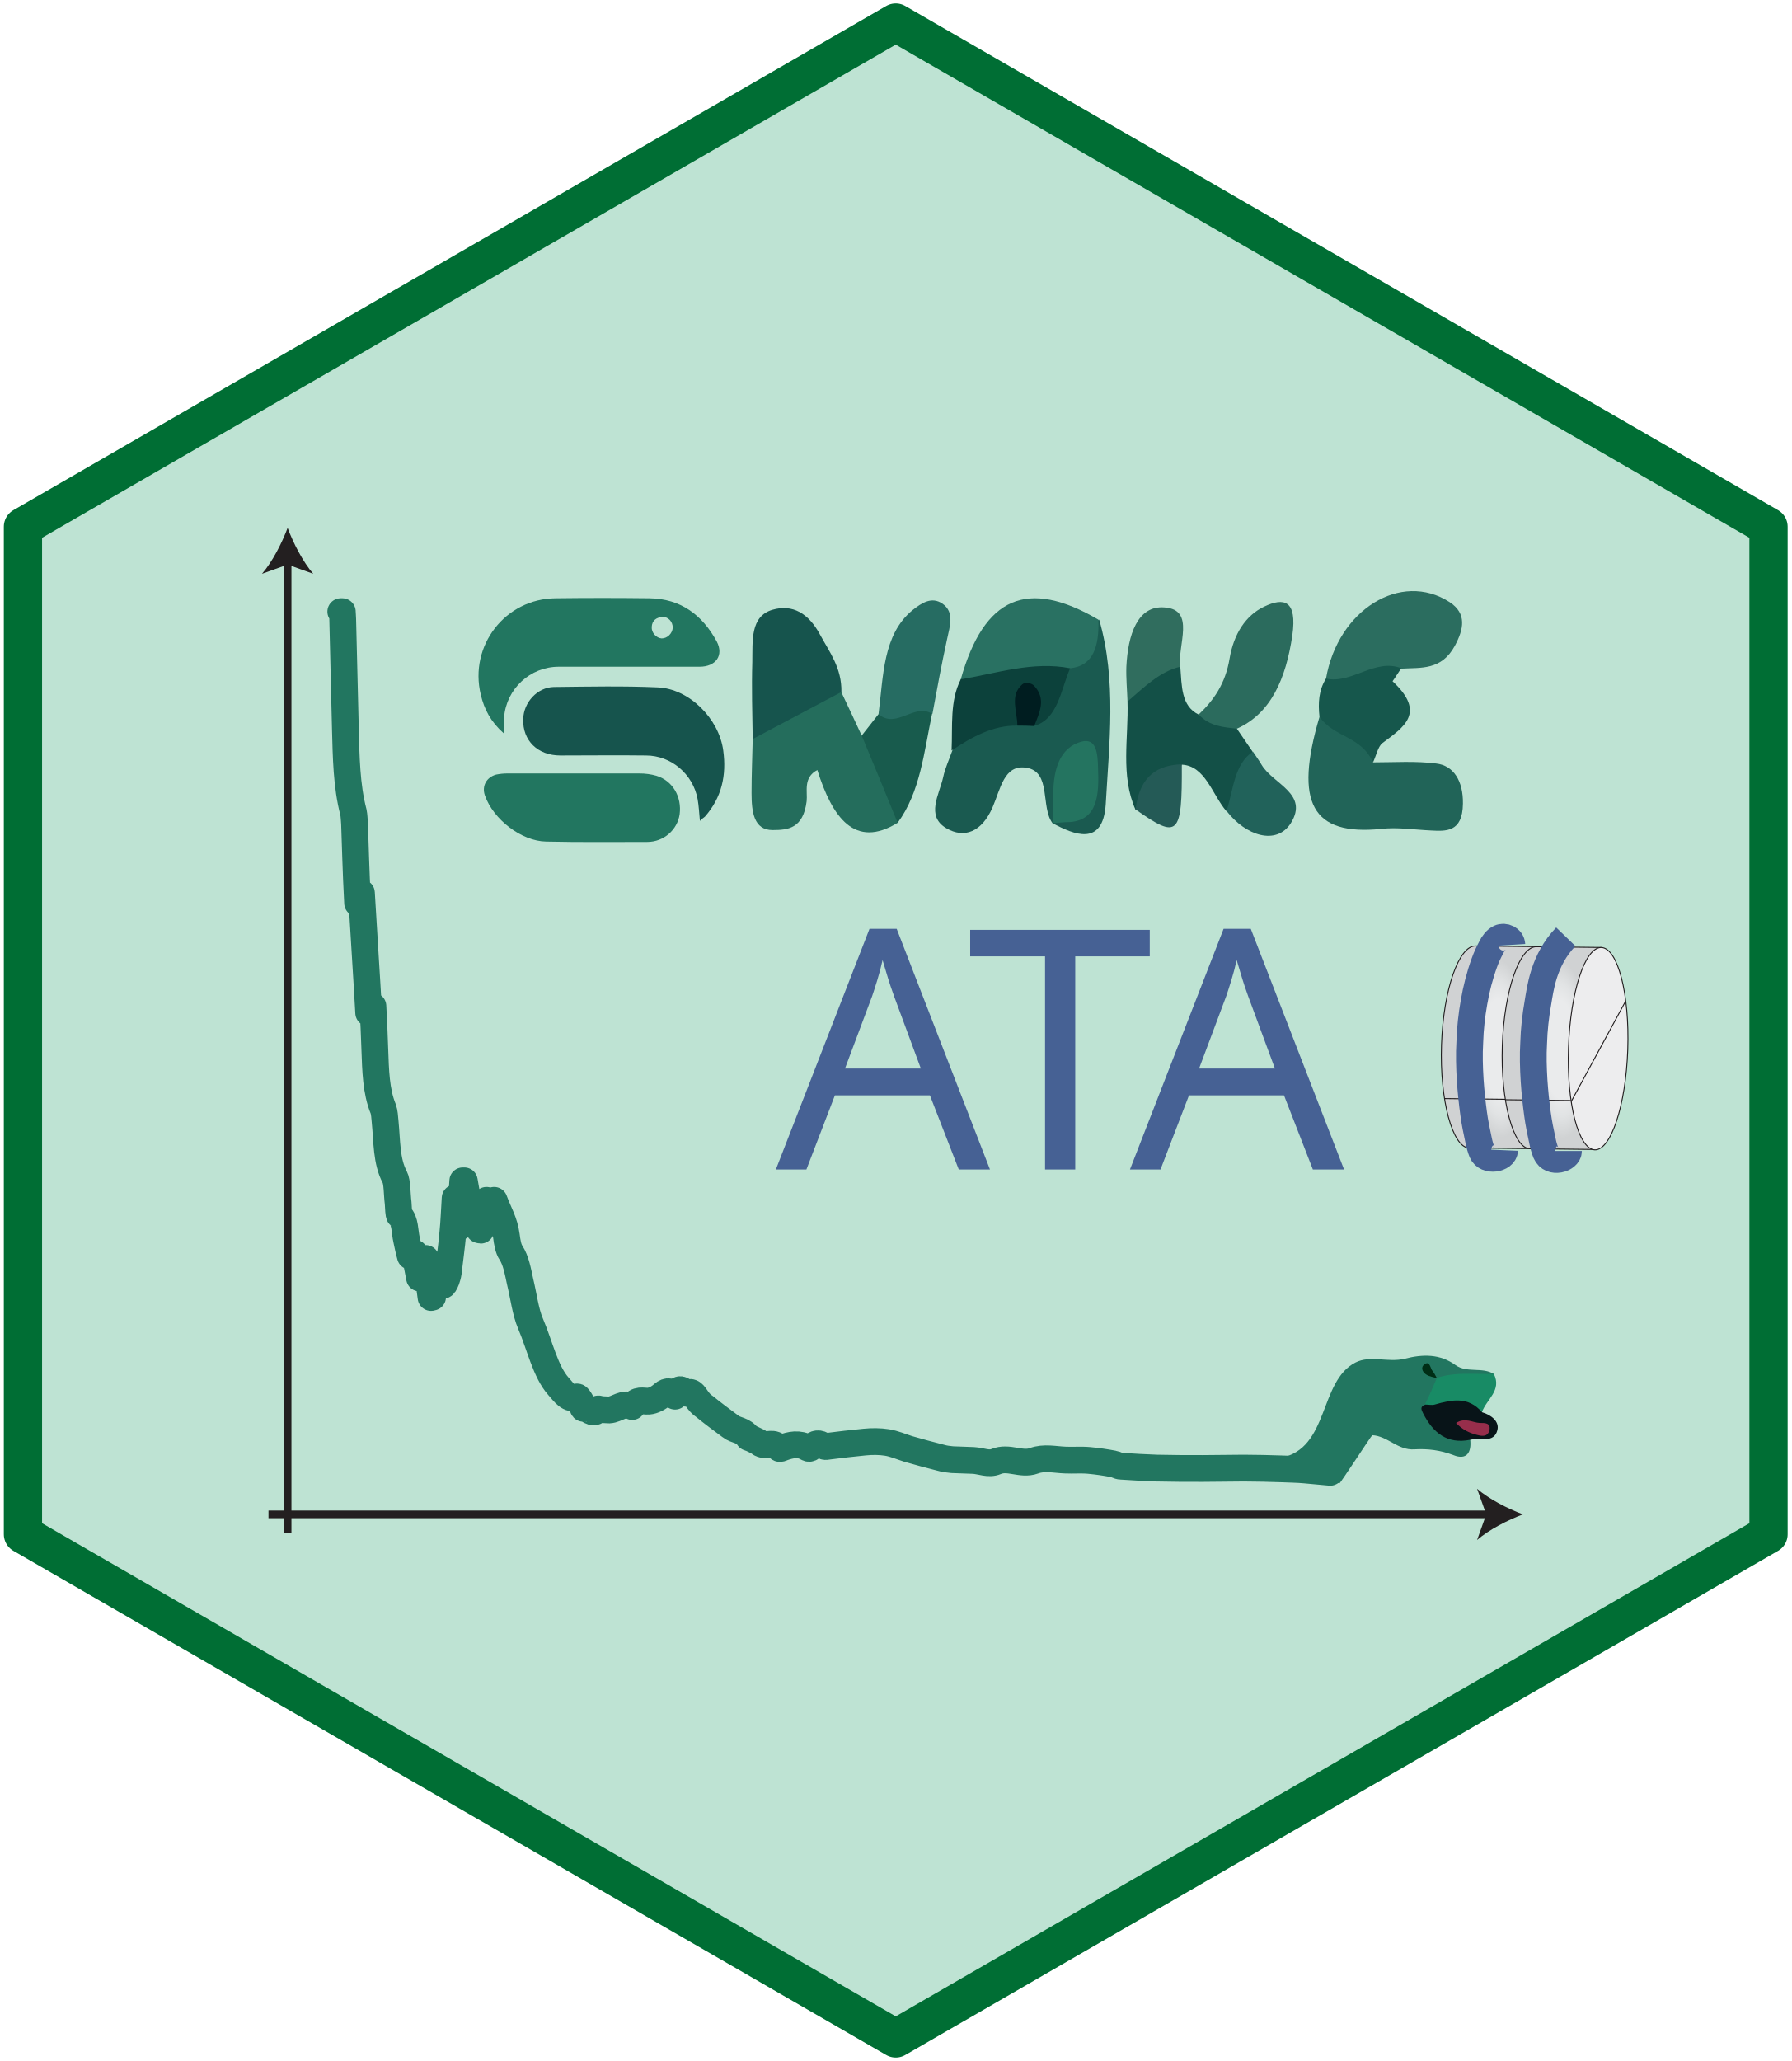
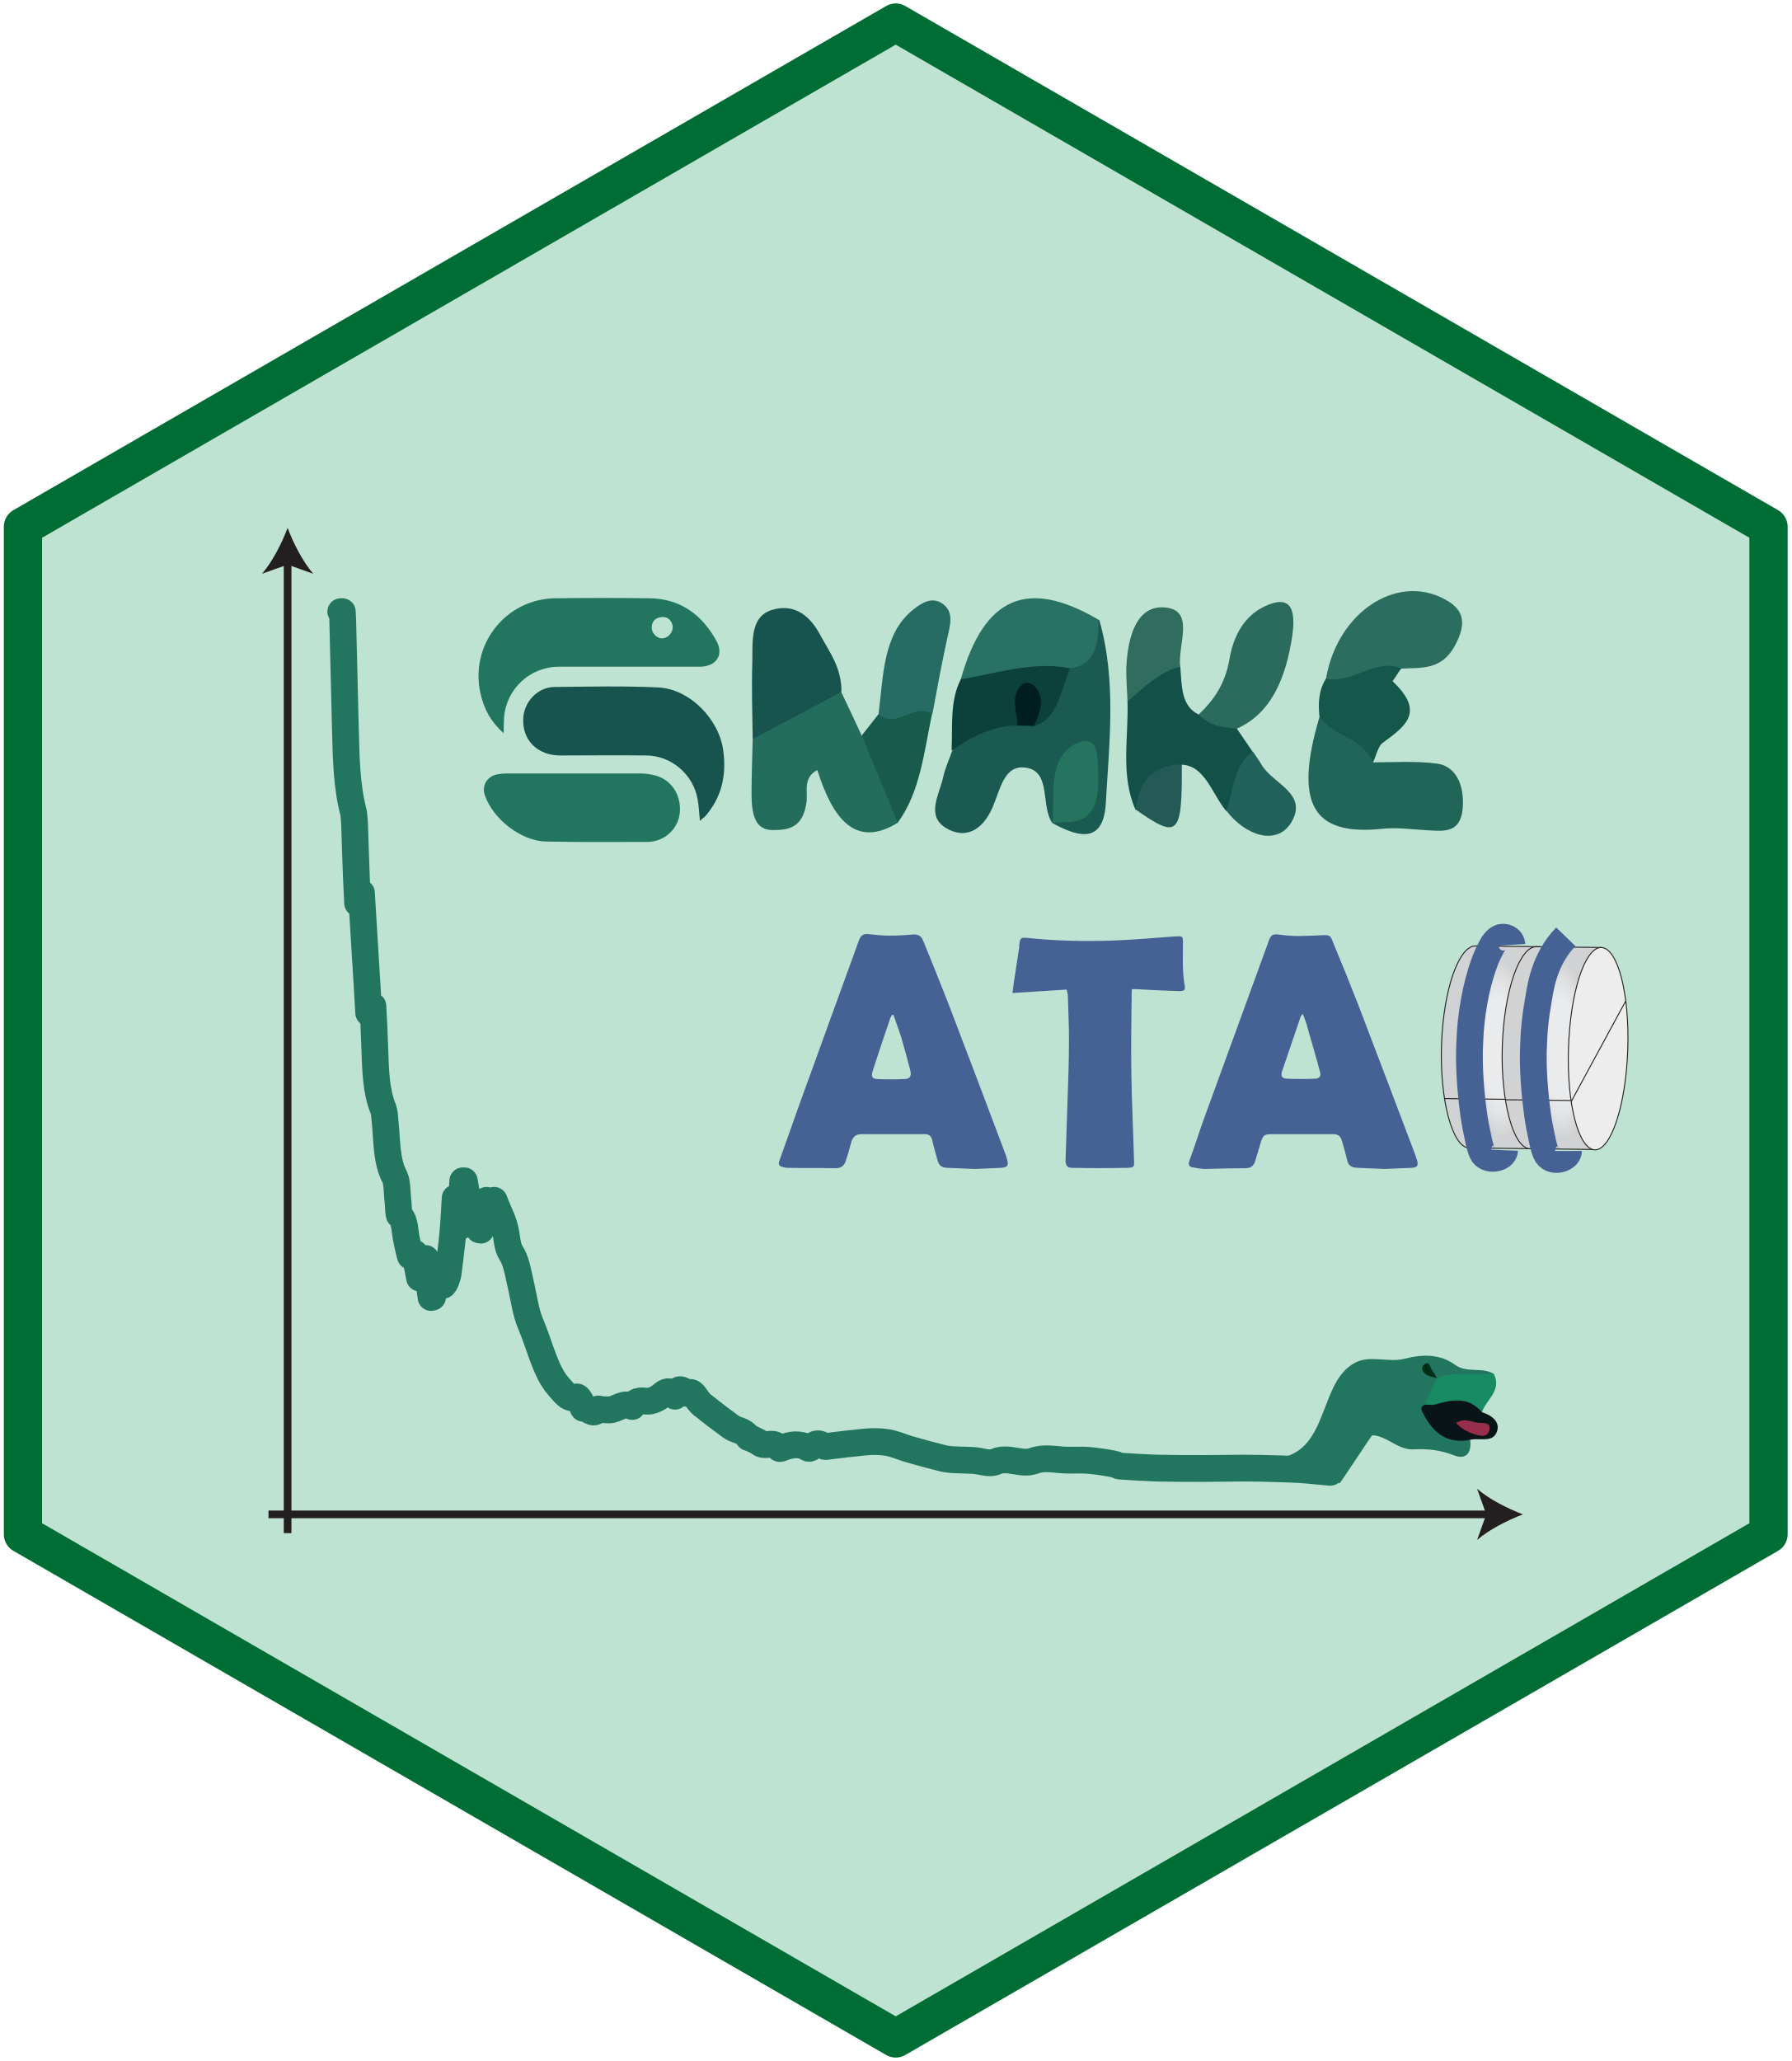
<svg xmlns="http://www.w3.org/2000/svg" version="1.1" id="Layer_1" x="0px" y="0px" viewBox="0 0 468.4 538.8" style="enable-background:new 0 0 468.4 538.8;" xml:space="preserve">
  <style type="text/css">
	.st0{fill:#BEE3D3;stroke:#006E34;stroke-width:10;stroke-linecap:round;stroke-linejoin:round;stroke-miterlimit:10;}
	.st1{fill:#227660;}
	.st2{fill:#16544D;}
	.st3{fill:#1A5A50;}
	.st4{fill:#246D5C;}
	.st5{fill:#216458;}
	.st6{fill:#2B6D5F;}
	.st7{fill:#135047;}
	.st8{fill:#297162;}
	.st9{fill:#2B6B5D;}
	.st10{fill:#266C62;}
	.st11{fill:#16574C;}
	.st12{fill:#0C413B;}
	.st13{fill:#185B4D;}
	.st14{fill:#21625A;}
	.st15{fill:#306D5E;}
	.st16{fill:#245A56;}
	.st17{fill:#247460;}
	.st18{fill:#001D20;}
	.st19{fill:none;stroke:#227660;stroke-width:7;stroke-linecap:round;stroke-linejoin:round;stroke-miterlimit:10;}
	.st20{fill:none;stroke:#231F20;stroke-width:2;stroke-miterlimit:10;}
	.st21{fill:#231F20;}
	.st22{fill:#188B65;}
	.st23{fill:#081418;}
	.st24{fill:#002E16;}
	.st25{fill:#972E4B;}
	.st26{fill:url(#SVGID_1_);stroke:#231F20;stroke-width:0.25;stroke-miterlimit:10;}
- 	.st27{fill:#D0D2D3;stroke:#231F20;stroke-width:0.25;stroke-miterlimit:10;}
+ 	.st27{fill:none;stroke:#231F20;stroke-width:0.25;stroke-miterlimit:10;}
	.st28{fill:url(#SVGID_2_);stroke:#231F20;stroke-width:0.25;stroke-miterlimit:10;}
	.st29{fill:#EDEDEE;stroke:#231F20;stroke-width:0.25;stroke-miterlimit:10;}
	.st30{fill:none;stroke:#466194;stroke-width:7;stroke-linejoin:round;stroke-miterlimit:10;}
	.st31{fill:url(#SVGID_3_);stroke:#231F20;stroke-width:0.5;stroke-miterlimit:10;}
	.st32{fill:url(#SVGID_4_);stroke:#231F20;stroke-width:0.5;stroke-miterlimit:10;}
	.st33{fill:#466194;}
- 	.st34{font-family:'BerlinSansFBDemi-Bold';}
- 	.st35{font-size:87.755px;}
</style>
  <polygon class="st0" points="6,137.7 6,401.1 234.2,532.9 462.4,401.1 462.4,137.7 234.2,5.9 " />
  <g>
    <g>
      <path class="st1" d="M131.7,191.7c-3.4-3-5.1-6.3-6-10.1c-3.1-12.8,6.4-25.1,19.6-25.2c8.1-0.1,16.3-0.1,24.5,0    c8.1,0.1,13.8,4.3,17.6,11.3c1.9,3.6-0.2,6.6-4.5,6.6c-12.3,0-24.5,0-36.8,0c-7.5,0-13.7,5.8-14.3,13.2    C131.7,188.8,131.7,190.1,131.7,191.7z M175.9,164.1c0-1.6-1.2-2.9-2.7-2.8c-1.6,0.1-2.7,0.9-2.8,2.6c-0.1,1.5,1.2,2.9,2.6,3    C174.5,166.9,175.8,165.6,175.9,164.1z" />
      <path class="st2" d="M183,214.6c-0.2-2.2-0.3-4-0.6-5.7c-1.2-6.5-6.9-11.4-13.5-11.4c-7.5-0.1-15,0-22.4,0c-5.9,0-9.9-3.9-9.7-9.5    c0.1-4.4,3.7-8.3,8-8.4c9-0.1,18.1-0.3,27.1,0.1c8.3,0.3,16.1,8.2,17.2,16.5c0.9,6.5-0.4,12.3-4.8,17.3    C183.9,213.8,183.5,214.1,183,214.6z" />
      <path class="st1" d="M150,202.2c5.7,0,11.4,0,17.2,0c1.5,0,3,0.2,4.4,0.6c4.3,1.3,6.7,5.5,6.1,10.1c-0.6,4-4.1,7.2-8.5,7.2    c-8.8,0-17.6,0.1-26.4-0.1c-6.5-0.1-13.8-5.8-16-12c-0.9-2.5,0.4-4.8,2.9-5.5c1-0.2,2-0.3,3-0.3    C138.4,202.2,144.2,202.2,150,202.2z" />
    </g>
    <g>
      <path class="st3" d="M275.2,215.2c-3.2-4.2-0.2-13.5-6.9-14.5c-5.8-0.9-6.7,5.6-8.8,10.4c-2.8,6.4-7.4,8.2-12.1,5.4    c-5.4-3.2-1.8-8.8-0.8-13.3c0.5-2.4,1.6-4.7,2.4-7c3.3-7,6.6-14.2,14.4-12.2c1.7-0.3,3.3-0.7,5-1.1c4.7-2.6,6.7-8.3,9.3-13.4    c3.2-2.6,5.9-6.1,9.7-7.5c4.6,15.9,2.6,32.4,1.7,48.4C288.3,221.4,280.8,218.2,275.2,215.2c0.8-1,1.6-2,2.4-3    C276.7,213.1,275.9,214.2,275.2,215.2z" />
      <path class="st4" d="M234.7,215.1c-11.2,6.9-17.1-1.4-21-13.8c-3.8,2-2.5,5.7-2.8,8.2c-0.9,7.1-4.9,7.5-8.9,7.5    c-4.9,0-5.5-4.7-5.5-9.7c0-4.7,0.2-9.3,0.3-14c7.4-15.3,13.3-18.4,23.2-12.3c1.8,3.8,3.6,7.6,5.3,11.3    C234.5,195.6,235.7,204.6,234.7,215.1z" />
      <path class="st5" d="M359,199.3c5.5,0,11.1-0.4,16.5,0.3c4.5,0.5,7.1,4.5,7,10.5c-0.1,7.6-4.5,7.2-8.5,7    c-4.3-0.2-8.7-0.9-12.9-0.4c-18,1.8-22.8-6.7-16.1-29.3C354.7,181.1,356.9,190.1,359,199.3z" />
      <path class="st6" d="M346.7,177.4c3.1-18,19.6-28.2,32.3-20c4.6,3,3.7,7.1,1.4,11.4c-3.5,6.5-8.9,5.7-14,6    c-3.7,1.5-7,3.8-10.2,6.6C352.5,184.5,348.1,185.7,346.7,177.4z" />
      <path class="st7" d="M323.4,190.5c1.4,2,2.7,4,4.1,6c0.1,7-0.1,13.8-6.9,15.5c-3.7-4.4-5.5-11.8-11.6-12.1    c-3.1,5.6-6.4,10.8-12.1,11.8c-4-9-1.8-18.8-2.1-28.3c3-7.2,5.2-16.6,13.8-9.1c0.4,5,0.2,10.3,4.8,12.5    C316.9,187.4,321.1,184.7,323.4,190.5z" />
      <path class="st2" d="M220,180.9c-7.7,4.1-15.5,8.2-23.2,12.3c-0.1-6.7-0.3-13.4-0.1-20.1c0.1-5.5-0.6-12,5.3-13.7    c5.2-1.5,9.4,0.9,12.4,6.5C216.9,170.5,220.1,174.6,220,180.9z" />
      <path class="st8" d="M287.2,162c0.2,6.9-1.3,12.1-7.4,12.7c-6,5.3-13.1,6.4-19.8,8.5c-3.5,1.1-8.1,2.3-8.8-5.6    C257.3,156,268.6,151.1,287.2,162z" />
      <path class="st9" d="M323.4,190.5c-3.5-0.4-7.1-0.6-10-3.7c3.9-3.7,7-8,8.1-14.7c1.1-6.4,4.2-11.2,9-13.5c5.2-2.5,8.7-1.7,7.4,7.5    C336.2,177.5,332.3,186.5,323.4,190.5z" />
      <path class="st10" d="M229.7,186.7c1.3-10,1.1-20.8,8.9-27.2c2.4-1.9,5-3.6,7.8-1.7c3.3,2.3,1.9,6,1.2,9.4    c-1.4,6.4-2.6,12.9-3.8,19.4C239.1,187.5,234.5,202.3,229.7,186.7z" />
      <path class="st11" d="M346.7,177.4c6.7,1.5,12.8-5.4,19.7-2.7c-0.8,1.1-1.5,2.3-2.3,3.4c8.9,8.3,2.9,12-2.7,16.2    c-1.1,0.9-1.6,3.3-2.4,5c-3.2-7-10.1-6.4-14-11.9C344.6,183.8,344.8,180.4,346.7,177.4z" />
      <path class="st12" d="M251.2,177.6c9.5-1.6,18.9-4.8,28.6-2.9c-2.5,5.8-3.2,13.4-9.5,15.1c-1.4-2.1-2.9-1.9-4.4-0.1    c-6.2-0.1-11.7,2.9-17.1,6.5C249.1,189.8,248.3,183.3,251.2,177.6z" />
      <path class="st13" d="M229.7,186.7c4.7,4,9.3-3,14-0.1c-2.1,10-3.1,20.5-9,28.5c-3.1-7.6-6.2-15.2-9.4-22.8    C226.8,190.4,228.3,188.5,229.7,186.7z" />
      <path class="st14" d="M320.7,212c1.8-5.6,2-12.3,6.9-15.5c0.8,1.2,1.6,2.3,2.3,3.5c3,5,12.4,7.5,7.6,15.2    C333.7,221.1,325.7,218.5,320.7,212z" />
      <path class="st15" d="M308.6,174.3c-5.3,1.2-9.5,5.4-13.8,9.1c-0.1-3-0.4-6.1-0.3-9.1c0.4-8.3,2.9-16.1,10-15.5    C312.7,159.4,307.8,168.7,308.6,174.3z" />
      <path class="st16" d="M296.9,211.6c1.1-9,6-11.6,12.1-11.8C309.1,218.5,308.1,219.5,296.9,211.6z" />
-       <path class="st17" d="M275.2,215.2c0.1-2.5,0.2-5.1,0.2-7.6c0-6.8,1.9-12.2,7.3-13.7c4-1.1,4.3,3.1,4.4,6.8    c0.3,7.1-0.1,13.6-7.3,14.2C278.3,214.9,276.7,215.1,275.2,215.2C275.2,215.2,275.2,215.2,275.2,215.2z" />
+       <path class="st17" d="M275.2,215.2c0.1-2.5,0.2-5.1,0.2-7.6c0-6.8,1.9-12.2,7.3-13.7c4-1.1,4.3,3.1,4.4,6.8    c0.3,7.1-0.1,13.6-7.3,14.2C278.3,214.9,276.7,215.1,275.2,215.2L275.2,215.2z" />
      <path class="st18" d="M266,189.7c0-3.7-2.1-7.9,1.3-10.8c0.7-0.6,2.4-0.4,3.1,0.4c3.2,3.4,1.4,7,0,10.5    C268.9,189.7,267.5,189.7,266,189.7z" />
    </g>
  </g>
  <g>
    <g>
      <g>
        <path class="st19" d="M89.1,159.9c0.1,0,0.2,0,0.4,0c0,0.6,0.1,1.2,0.1,1.8c0.2,9.6,0.5,19.1,0.7,28.7c0.2,7.5,0.3,15,2.1,21.9     c0.2,0.9,0.2,2,0.3,3c0.1,3,0.2,6,0.3,9.1c0.1,3.7,0.3,7.5,0.5,11.7c0.4-1.2,0.6-2,0.8-2.8c0.1,0,0.2,0.1,0.2,0.1     c0.6,10.4,1.3,20.7,1.9,31.4c0.4-0.7,0.7-1.1,1.1-1.8c0.2,4,0.4,7.6,0.5,11.3c0.2,5.5,0.3,11,2.2,15.6c0.3,0.8,0.4,2.2,0.5,3.4     c0.5,5,0.3,10.3,2.5,14.4c0.7,1.3,0.6,4.5,0.9,6.8c0.1,1.2,0.1,3.1,0.4,3.3c1.5,1.3,1.3,4.2,1.8,6.3c0.3,1.4,0.6,2.9,1,4.3     c0.4-0.3,0.7-0.6,1.1-0.8c0.5,2.3,0.9,4.4,1.3,6.5c0.1-0.1,0.3-0.1,0.4-0.2c0.4-1.5,0.7-2.9,1.2-4.9c0.5,3.8,1,7,1.4,10.2     c0.1,0,0.3-0.1,0.4-0.1c0.3-2.2,0.6-4.4,1-7.2c0.4,1.2,0.6,1.8,0.8,2.5c0.6,2.1,1,2.2,1.8,0.2c0.2-0.6,0.4-1.2,0.5-1.9     c0.4-3.5,0.9-6.9,1.2-10.4c0.3-3,0.4-6,0.6-9.1c0.1,0,0.2,0,0.3,0c0.2,2.5,0.5,5.1,0.7,7.6c0.1,0,0.1-0.1,0.2-0.1     c0.3-4,0.5-8,0.8-12c0.1,0,0.3,0,0.4,0c0.6,3.4,1.2,6.8,1.8,10.5c0.3-1.6,0.6-2.8,0.9-4.1c0.1,0,0.2,0,0.3,0     c0.3,2.1,0.6,4.3,0.9,6.4c0.1,0,0.3,0.1,0.4,0.1c0.5-2.5,0.9-4.9,1.5-7.8c0.4,1.4,0.7,2.4,1,3.5c0.3-1.2,0.6-2.2,1-3.5     c1.2,3.3,2.7,5.5,3.2,9.3c0.2,1.6,0.5,3.4,1.2,4.4c1.3,2,1.8,4.8,2.4,7.6c0.9,3.7,1.4,7.9,2.7,10.9c2.4,5.6,3.9,12.6,7.3,16.4     c1.5,1.7,2.9,3.8,4.8,2.8c0.3-0.1,0.7,0.6,1,1.1c0.3,0.6,0.6,2,0.8,1.9c1.2-0.3,2.4,2.1,3.7,0.2c0.2-0.2,0.5,0.1,0.8,0.1     c0.7,0,1.4,0.1,2.2,0.1c2-0.1,3.9-2.2,6-0.9c1.3-2.1,2.8-1.3,4.3-1.4c1.2-0.1,2.6-0.8,3.7-1.8c1.3-1.1,2.2-0.8,3.2,0.5     c0.7-2.1,1.5-2,2.5-1.1c0.3,0.3,0.7,0.5,0.9,0.3c0.9-0.6,1.5,0.3,2.2,1.3c0.6,0.9,1.3,1.7,2.1,2.2c2.2,1.8,4.5,3.5,6.8,5.2     c1.5,1.2,3.3,0.8,4.7,2.9c0,0.1,0.2,0,0.2,0c0.8,0.4,1.5,0.7,2.3,1.1c0.3,0.2,0.6,0.5,0.9,0.6c1.5,0.6,3.2-0.8,4.6,1.1     c0.2,0.2,0.6,0,0.8-0.1c2.2-0.8,4.4-1.3,6.6,0c0.3,0.2,0.7,0.2,1-0.1c1.1-1.2,2.1-1.2,3.2-0.4c0.3,0.2,0.7,0.2,1.1,0.1     c3.2-0.4,6.4-0.8,9.6-1.1c2-0.2,4-0.2,5.9,0.1c1.9,0.3,3.7,1.1,5.6,1.7c2.8,0.8,5.7,1.6,8.5,2.3c1,0.3,2,0.4,3,0.5     c1.8,0.1,3.7,0.1,5.5,0.2c2,0.1,4,1.1,5.9,0.3c3.3-1.4,6.6,1,9.9-0.2c2.7-1,5.5-0.3,8.2-0.2c2.1,0.1,4.2-0.1,6.3,0.1     c2.1,0.2,4.2,0.5,6.3,0.9c0.7,0.1,1.3,0.6,2,0.6c3.1,0.2,6.3,0.4,9.4,0.5c4,0.1,8,0.1,12,0.1c3.6,0,7.2-0.1,10.7-0.1     c3.3,0,6.6,0.1,9.9,0.2c2.1,0.1,4.1,0.1,6.2,0.3c2.2,0.2,4.3,0.4,6.5,0.6" />
      </g>
      <g>
        <g>
          <line class="st20" x1="75.2" y1="146.5" x2="75.2" y2="400.8" />
          <g>
            <path class="st21" d="M75.2,138c-1.5,4-4,8.9-6.7,12l6.7-2.4l6.7,2.4C79.2,146.9,76.7,142,75.2,138z" />
          </g>
        </g>
      </g>
      <g>
        <g>
          <line class="st20" x1="389.7" y1="395.9" x2="70.2" y2="395.9" />
          <g>
            <path class="st21" d="M398.2,395.9c-4-1.5-8.9-4-12-6.7l2.4,6.7l-2.4,6.7C389.3,399.9,394.2,397.4,398.2,395.9z" />
          </g>
        </g>
      </g>
    </g>
    <path class="st1" d="M334.9,381.1c12.7-2.4,9.9-20,19.5-24.9c3.9-2,8.6,0.1,12.9-1c4.7-1.2,9.2-1.3,13.3,1.7c3,2.1,7,0.4,10,2.3   c-1.5,2.8-4.3,2.1-6.6,2.3c-2.1,0.2-4.3,0.2-6.4,0.2c-0.2,0.1-0.4,0.2-0.6,0.3c0,2.1-1.9,3.4-2,5.5c0.5,4.1,2.8,6.4,6.8,7.1   c1.1,0.2,2.3,0.3,2.6,1.7c0.4,3.4-0.9,5.5-4.4,4.1c-3.4-1.3-6.7-1.7-10.2-1.5c-4.3,0.3-7-3.5-11-3.7c-0.4,0.3-8.2,12.4-8.6,12.6" />
    <path class="st22" d="M375.7,360.2c4.9-1.6,9.9-0.9,14.9-1c2.1,4.3-1.9,6.6-3.1,9.9c-0.1,0.2-0.1,0.4-0.2,0.4   c-4.9-0.9-10.2,1.2-14.7-2.4C373.7,364.9,374.7,362.6,375.7,360.2L375.7,360.2z" />
    <path class="st23" d="M372.7,367.2c0.8,0,1.7,0.2,2.4,0c4.5-1.3,8.8-2.2,12.4,2c2.4,0.7,4.6,2.4,4,4.7c-0.9,3.5-4.6,1.9-7.1,2.5   c-6,1.2-9.7-1.8-12.3-6.9C371.6,368.5,371.2,367.7,372.7,367.2z" />
    <path class="st24" d="M375.7,360.3c-0.9-0.3-1.9-0.4-2.7-0.9c-0.9-0.5-1.6-1.7-0.8-2.5c1.5-1.4,1.7,0.4,2.2,1.3   C374.9,358.8,375.3,359.5,375.7,360.3C375.7,360.2,375.7,360.3,375.7,360.3z" />
    <path class="st25" d="M380.7,372c2.4-1.5,4.3-0.1,6.2,0c1.3,0,3-0.1,2.5,2c-0.5,1.8-2.2,1.4-3.3,1.1   C384.2,374.6,382.4,373.8,380.7,372z" />
  </g>
  <g>
-     <radialGradient id="SVGID_1_" cx="283.255" cy="238.324" r="23.277" gradientTransform="matrix(-2.623144e-02 -0.9997 0.3499 -9.181004e-03 316.0768 559.4413)" gradientUnits="userSpaceOnUse">
+     <radialGradient id="SVGID_1_" cx="67.661" cy="283.954" r="23.277" gradientTransform="matrix(-2.623144e-02 -0.9997 -0.3499 9.181004e-03 493.1666 339.1171)" gradientUnits="userSpaceOnUse">
      <stop offset="0.549" style="stop-color:#EAEBEC" />
      <stop offset="0.751" style="stop-color:#E1E3E4" />
      <stop offset="1" style="stop-color:#D0D2D3" />
    </radialGradient>
-     <path class="st26" d="M401.1,300.3l-17-0.2l0,0c-4.3-0.1-7.7-12.4-7.2-27c0.5-14.6,4.6-25.9,8.9-25.8l0,0l17,0.2" />
+     <path class="st26" d="M401.1,300.3l-17-0.2l0,0c-4.3-0.1-7.7-12.4-7.2-27s4.6-25.9,8.9-25.8l0,0l17,0.2" />
    <line class="st27" x1="394.8" y1="287.4" x2="377.7" y2="287.2" />
-     <radialGradient id="SVGID_2_" cx="268.083" cy="233.546" r="23.277" gradientTransform="matrix(-2.623144e-02 -0.9997 0.3499 -9.181004e-03 333.2556 544.5023)" gradientUnits="userSpaceOnUse">
+     <radialGradient id="SVGID_2_" cx="52.489" cy="288.733" r="23.277" gradientTransform="matrix(-2.623144e-02 -0.9997 -0.3499 9.181004e-03 510.3454 324.1782)" gradientUnits="userSpaceOnUse">
      <stop offset="0.549" style="stop-color:#EAEBEC" />
      <stop offset="0.751" style="stop-color:#E1E3E4" />
      <stop offset="1" style="stop-color:#D0D2D3" />
    </radialGradient>
-     <path class="st28" d="M417,300.5l-17-0.2l0,0c-4.3-0.1-7.7-12.4-7.2-27c0.5-14.6,4.6-25.9,8.9-25.8l0,0l17,0.2" />
+     <path class="st28" d="M417,300.5l-17-0.2l0,0c-4.3-0.1-7.7-12.4-7.2-27s4.6-25.9,8.9-25.8l0,0l17,0.2" />
    <line class="st27" x1="410.7" y1="287.7" x2="393.6" y2="287.5" />
    <path class="st29" d="M425.6,274.4c0.5-14.6-2.6-26.5-6.9-26.7c-4.3-0.1-8.1,11.6-8.6,26.2s2.6,26.5,6.9,26.7   C421.2,300.7,425.1,289,425.6,274.4z" />
-     <line class="st29" x1="425" y1="261.8" x2="410.8" y2="288" />
+     <line class="st27" x1="425" y1="261.8" x2="410.8" y2="288" />
    <path class="st30" d="M410.1,300.9c0,2.1-4.6,3.5-5.9,0.5c-0.4-1-0.7-2.1-0.9-3.1c-0.5-2.3-1-4.7-1.3-7c-0.4-2.9-0.7-5.8-0.9-8.8   c-0.2-3.3-0.3-6.6-0.1-9.9c0.1-3.5,0.5-7,1.1-10.4c0.6-3.5,1.4-11.2,7.3-17.3" />
    <path class="st30" d="M393.4,300.7c-0.1,2.3-4.8,3.1-5.9,0.5c-0.4-1-0.7-2.1-0.9-3.1c-0.5-2.3-1-4.7-1.3-7   c-0.4-2.9-0.7-5.8-0.9-8.8c-0.2-3.3-0.3-6.6-0.1-9.9c0.1-3.5,0.5-7,1.1-10.4c0.6-3.5,1.5-7,2.7-10.3c0.5-1.4,1.1-2.7,1.8-4   c0.4-0.9,1.3-2.1,2.2-2.5c1.3-0.6,3.1,0.2,3.2,1.8" />
-     <radialGradient id="SVGID_3_" cx="292.673" cy="217.891" r="0" gradientTransform="matrix(-2.623144e-02 -0.9997 0.3499 -9.181004e-03 320.2482 590.9355)" gradientUnits="userSpaceOnUse">
+     <radialGradient id="SVGID_3_" cx="77.029" cy="304.422" r="0" gradientTransform="matrix(-2.623144e-02 -0.9997 -0.3499 9.181004e-03 497.338 370.6113)" gradientUnits="userSpaceOnUse">
      <stop offset="0.549" style="stop-color:#EAEBEC" />
      <stop offset="0.751" style="stop-color:#E1E3E4" />
      <stop offset="1" style="stop-color:#D0D2D3" />
    </radialGradient>
    <path class="st31" d="M388.8,296.4" />
-     <radialGradient id="SVGID_4_" cx="284.776" cy="215.446" r="0" gradientTransform="matrix(-2.623144e-02 -0.9997 0.3499 -9.181004e-03 329.1617 583.12)" gradientUnits="userSpaceOnUse">
+     <radialGradient id="SVGID_4_" cx="69.133" cy="306.768" r="0" gradientTransform="matrix(-2.623144e-02 -0.9997 -0.3499 9.181004e-03 506.2515 362.7958)" gradientUnits="userSpaceOnUse">
      <stop offset="0.549" style="stop-color:#EAEBEC" />
      <stop offset="0.751" style="stop-color:#E1E3E4" />
      <stop offset="1" style="stop-color:#D0D2D3" />
    </radialGradient>
    <path class="st32" d="M397.1,296.5" />
  </g>
-   <text transform="matrix(1 0 0 1 202.8564 305.7433)" class="st33 st34 st35">ATA</text>
+   <g>
+     <g>
+       <path class="st33" d="M362,305.6c-2.4-0.1-4.7-0.2-7-0.3c-1.9-0.1-2.5-0.6-2.9-2.5c-0.4-1.6-0.8-3.2-1.3-4.7    c-0.3-1.1-1-1.6-2.2-1.6c-5.4,0-10.7,0-16.1,0c-2,0-2.3,0.3-2.9,2.3c-0.5,1.6-0.9,3.1-1.4,4.7c-0.4,1.3-1.2,1.9-2.6,1.9    c-3.5,0-6.9,0.1-10.4,0.2c-1.1,0-2.1-0.2-3.2-0.4c-1.1-0.1-1.4-0.7-1-1.8c1.4-3.8,2.6-7.7,4-11.5c5.6-15.4,11.2-30.7,16.8-46.1    c0.4-1.2,1-1.7,2.3-1.5c1.7,0.2,3.4,0.4,5.1,0.4c2.1,0,4.2-0.1,6.3-0.2c2.2-0.1,2.3-0.1,3.1,2c2.2,5.3,4.4,10.7,6.5,16.1    c5,13.1,10,26.2,14.9,39.2c0.2,0.5,0.3,1,0.5,1.5c0.4,1.4,0.1,1.9-1.4,2C366.8,305.4,364.4,305.5,362,305.6z M340.6,265    c-0.3,0.5-0.4,0.6-0.5,0.7c-1.6,4.8-3.3,9.6-4.9,14.4c-0.4,1.3,0,1.9,1.5,1.9c2.3,0.1,4.7,0.1,7,0c1.3,0,1.8-0.7,1.4-1.9    c-1-3.8-2.1-7.5-3.2-11.3C341.7,267.7,341.2,266.5,340.6,265z" />
+       <path class="st33" d="M254.9,305.6c-2.4-0.1-4.9-0.2-7.3-0.3c-1.5-0.1-2.1-0.6-2.5-2.1c-0.5-1.8-1-3.5-1.4-5.3    c-0.3-0.9-0.8-1.4-1.8-1.4c-5.6,0-11.1,0-16.7,0c-1.4,0-2.2,0.7-2.6,2c-0.4,1.6-0.9,3.2-1.4,4.8c-0.4,1.4-1.2,2.1-2.8,2.1    c-4.2-0.1-8.4,0-12.6-0.1c-0.4,0-0.7-0.1-1.1-0.2c-1-0.2-1.3-0.7-0.9-1.7c2.7-7.6,5.4-15.3,8.2-22.9c4.2-11.6,8.4-23.2,12.6-34.7    c0.4-1.2,1.1-1.7,2.4-1.6c1.8,0.2,3.6,0.4,5.4,0.4c2.1,0,4.2-0.1,6.3-0.3c1.4-0.1,2.2,0.4,2.7,1.7c2.2,5.4,4.4,10.8,6.5,16.2    c5,13.1,10,26.2,14.9,39.3c0.2,0.5,0.4,1.1,0.5,1.6c0.5,1.6,0.1,2.1-1.6,2.2C259.5,305.4,257.2,305.5,254.9,305.6z M233.6,265.3    c-0.1,0-0.2,0-0.4,0.1c-0.1,0.2-0.3,0.5-0.4,0.7c-1.6,4.6-3.1,9.2-4.6,13.8c-0.5,1.7-0.2,2.2,1.6,2.2c2.1,0.1,4.3,0.1,6.4,0    c1.7,0,2.2-0.6,1.8-2.3c-0.7-2.8-1.5-5.6-2.3-8.4C235.1,269.4,234.3,267.4,233.6,265.3z" />
+       <path class="st33" d="M278.9,258.7c-4.7,0.3-9.3,0.6-14.2,0.9c0.2-1.2,0.3-2,0.4-2.9c0.5-3,0.9-6.1,1.4-9.1c0-0.2,0-0.3,0-0.5    c0.2-1.9,0.4-2.1,2.2-1.9c7.3,0.8,14.7,0.9,22,0.7c5.5-0.2,11.1-0.7,16.6-1.1c1.9-0.1,2-0.1,2,1.7c0,3.6-0.2,7.3,0.4,10.9    c0.3,1.5,0,1.7-1.6,1.7c-3.6-0.1-7.3-0.3-10.9-0.5c-0.4,0-0.8,0-1.2,0c-0.1,0.2-0.1,0.3-0.1,0.4c-0.1,7.1-0.2,14.2-0.1,21.3    c0.1,7.7,0.5,15.3,0.7,23c0.1,1.8,0,1.9-1.7,2c-4.9,0.1-9.7,0.1-14.6,0c-1.2,0-1.6-0.8-1.6-1.9c0.2-5,0.3-10,0.5-15    c0.2-5.5,0.4-11.1,0.4-16.6c0-3.9-0.2-7.8-0.3-11.7C279.1,259.6,279,259.2,278.9,258.7z" />
+     </g>
+   </g>
</svg>
